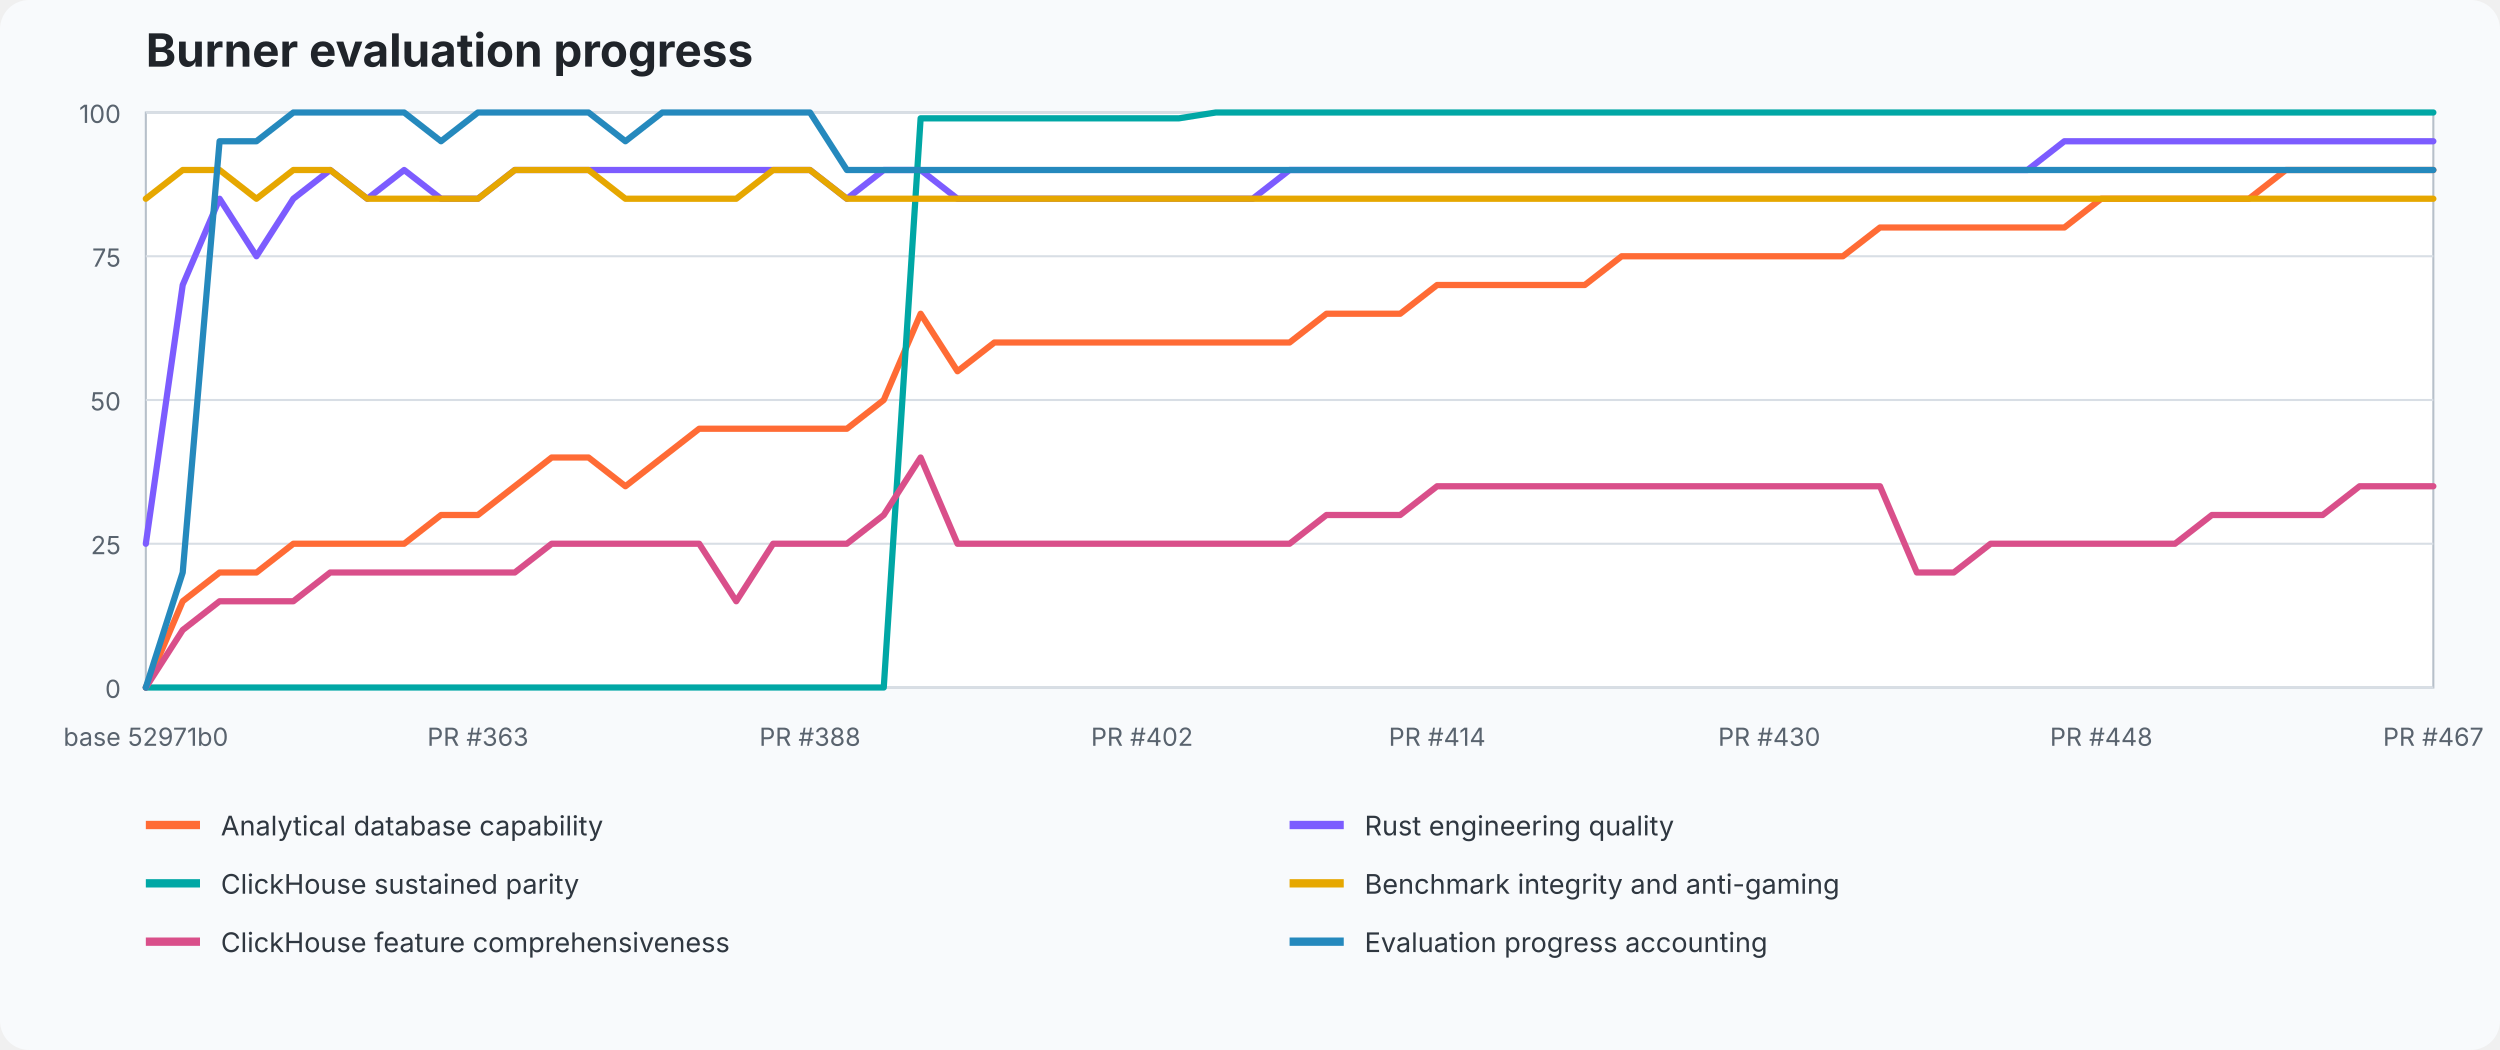
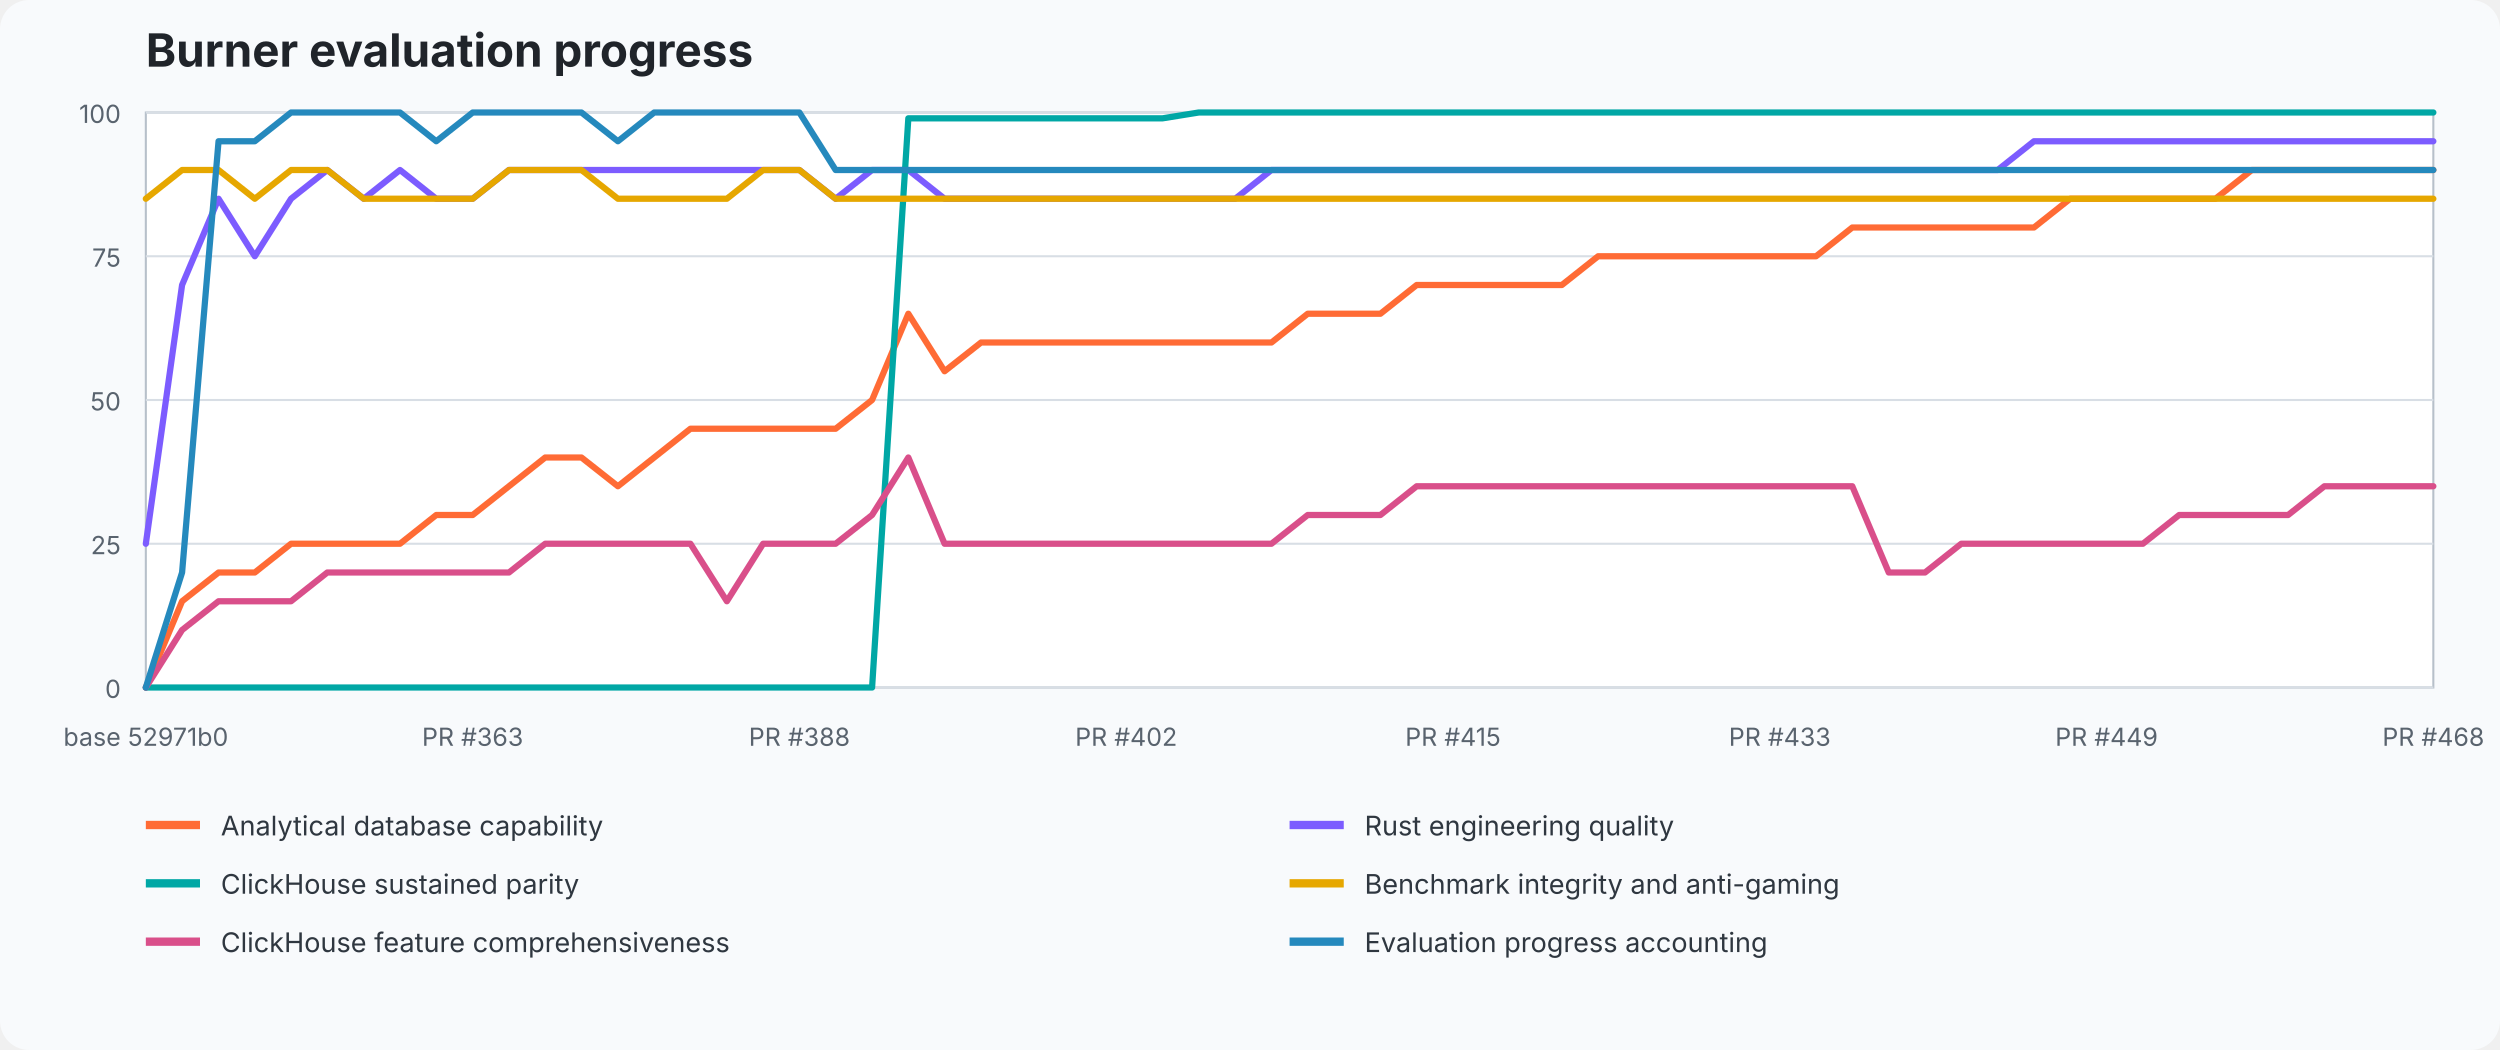
<svg xmlns="http://www.w3.org/2000/svg" width="1200" height="504" viewBox="0 0 1200 504" role="img" aria-labelledby="title desc">
  <style>text{font-family:ui-sans-serif,system-ui,-apple-system,BlinkMacSystemFont,"Segoe UI",sans-serif}.title{font-size:22px;font-weight:700;fill:#20242a}.axis{font-size:12px;fill:#59636e}.legend{font-size:13px;fill:#2f3740}.grid{stroke:#d8dee5;stroke-width:1}.plot{fill:#fff;stroke:#b7c0ca}</style>
  <rect width="100%" height="100%" fill="#f8fafc" rx="14" />
  <text x="70" y="32" class="title">Burner evaluation progress</text>
  <rect x="70" y="54" width="1098" height="276" class="plot" />
  <line x1="70" y1="330" x2="1168" y2="330" class="grid" />
  <text x="58" y="335" text-anchor="end" class="axis">0</text>
  <line x1="70" y1="261" x2="1168" y2="261" class="grid" />
  <text x="58" y="266" text-anchor="end" class="axis">25</text>
  <line x1="70" y1="192" x2="1168" y2="192" class="grid" />
  <text x="58" y="197" text-anchor="end" class="axis">50</text>
  <line x1="70" y1="123" x2="1168" y2="123" class="grid" />
  <text x="58" y="128" text-anchor="end" class="axis">75</text>
  <line x1="70" y1="54" x2="1168" y2="54" class="grid" />
  <text x="58" y="59" text-anchor="end" class="axis">100</text>
-   <polyline points="70.0,330.0 87.7,288.6 105.4,274.8 123.1,274.8 140.8,261.0 158.5,261.0 176.3,261.0 194.0,261.0 211.7,247.2 229.4,247.2 247.1,233.4 264.8,219.6 282.5,219.6 300.2,233.4 317.9,219.6 335.6,205.8 353.4,205.8 371.1,205.8 388.8,205.8 406.5,205.8 424.2,192.0 441.9,150.6 459.6,178.2 477.3,164.4 495.0,164.4 512.7,164.4 530.5,164.4 548.2,164.4 565.9,164.4 583.6,164.4 601.3,164.4 619.0,164.4 636.7,150.6 654.4,150.6 672.1,150.6 689.8,136.8 707.5,136.8 725.3,136.8 743.0,136.8 760.7,136.8 778.4,123.0 796.1,123.0 813.8,123.0 831.5,123.0 849.2,123.0 866.9,123.0 884.6,123.0 902.4,109.2 920.1,109.2 937.8,109.2 955.5,109.2 973.2,109.2 990.9,109.2 1008.6,95.4 1026.3,95.4 1044.0,95.4 1061.7,95.4 1079.5,95.4 1097.2,81.6 1114.9,81.6 1132.6,81.6 1150.3,81.6 1168.0,81.6" fill="none" stroke="#ff6b35" stroke-width="3" stroke-linejoin="round" stroke-linecap="round" />
-   <polyline points="70.0,261.0 87.7,136.8 105.4,95.4 123.1,123.0 140.8,95.4 158.5,81.6 176.3,95.4 194.0,81.6 211.7,95.4 229.4,95.4 247.1,81.6 264.8,81.6 282.5,81.6 300.2,81.6 317.9,81.6 335.6,81.6 353.4,81.6 371.1,81.6 388.8,81.6 406.5,95.4 424.2,81.6 441.9,81.6 459.6,95.4 477.3,95.4 495.0,95.4 512.7,95.4 530.5,95.4 548.2,95.4 565.9,95.4 583.6,95.4 601.3,95.4 619.0,81.6 636.7,81.6 654.4,81.6 672.1,81.6 689.8,81.6 707.5,81.6 725.3,81.6 743.0,81.6 760.7,81.6 778.4,81.6 796.1,81.6 813.8,81.6 831.5,81.6 849.2,81.6 866.9,81.6 884.6,81.6 902.4,81.6 920.1,81.6 937.8,81.6 955.5,81.6 973.2,81.6 990.9,67.8 1008.6,67.8 1026.3,67.8 1044.0,67.8 1061.7,67.8 1079.5,67.8 1097.2,67.8 1114.9,67.8 1132.6,67.8 1150.3,67.8 1168.0,67.8" fill="none" stroke="#7c5cff" stroke-width="3" stroke-linejoin="round" stroke-linecap="round" />
-   <polyline points="70.0,330.0 87.7,330.0 105.4,330.0 123.1,330.0 140.8,330.0 158.5,330.0 176.3,330.0 194.0,330.0 211.7,330.0 229.4,330.0 247.1,330.0 264.8,330.0 282.5,330.0 300.2,330.0 317.9,330.0 335.6,330.0 353.4,330.0 371.1,330.0 388.8,330.0 406.5,330.0 424.2,330.0 441.9,56.8 459.6,56.8 477.3,56.8 495.0,56.8 512.7,56.8 530.5,56.8 548.2,56.8 565.9,56.8 583.6,54.0 601.3,54.0 619.0,54.0 636.7,54.0 654.4,54.0 672.1,54.0 689.8,54.0 707.5,54.0 725.3,54.0 743.0,54.0 760.7,54.0 778.4,54.0 796.1,54.0 813.8,54.0 831.5,54.0 849.2,54.0 866.9,54.0 884.6,54.0 902.4,54.0 920.1,54.0 937.8,54.0 955.5,54.0 973.2,54.0 990.9,54.0 1008.6,54.0 1026.3,54.0 1044.0,54.0 1061.7,54.0 1079.5,54.0 1097.2,54.0 1114.9,54.0 1132.6,54.0 1150.3,54.0 1168.0,54.0" fill="none" stroke="#00a7a5" stroke-width="3" stroke-linejoin="round" stroke-linecap="round" />
-   <polyline points="70.0,95.4 87.7,81.6 105.4,81.6 123.1,95.4 140.8,81.6 158.5,81.6 176.3,95.4 194.0,95.4 211.7,95.4 229.4,95.4 247.1,81.6 264.8,81.6 282.5,81.6 300.2,95.4 317.9,95.4 335.6,95.4 353.4,95.4 371.1,81.6 388.8,81.6 406.5,95.4 424.2,95.4 441.9,95.4 459.6,95.4 477.3,95.4 495.0,95.4 512.7,95.4 530.5,95.4 548.2,95.4 565.9,95.4 583.6,95.4 601.3,95.4 619.0,95.4 636.7,95.4 654.4,95.4 672.1,95.4 689.8,95.4 707.5,95.4 725.3,95.4 743.0,95.4 760.7,95.4 778.4,95.4 796.1,95.4 813.8,95.4 831.5,95.4 849.2,95.4 866.9,95.4 884.6,95.4 902.4,95.4 920.1,95.4 937.8,95.4 955.5,95.4 973.2,95.4 990.9,95.4 1008.6,95.4 1026.3,95.4 1044.0,95.4 1061.7,95.4 1079.5,95.4 1097.2,95.4 1114.9,95.4 1132.6,95.4 1150.3,95.4 1168.0,95.4" fill="none" stroke="#e6a700" stroke-width="3" stroke-linejoin="round" stroke-linecap="round" />
-   <polyline points="70.0,330.0 87.7,302.4 105.4,288.6 123.1,288.6 140.8,288.6 158.5,274.8 176.3,274.8 194.0,274.8 211.7,274.8 229.4,274.8 247.1,274.8 264.8,261.0 282.5,261.0 300.2,261.0 317.9,261.0 335.6,261.0 353.4,288.6 371.1,261.0 388.8,261.0 406.5,261.0 424.2,247.2 441.9,219.6 459.6,261.0 477.3,261.0 495.0,261.0 512.7,261.0 530.5,261.0 548.2,261.0 565.9,261.0 583.6,261.0 601.3,261.0 619.0,261.0 636.7,247.2 654.4,247.2 672.1,247.2 689.8,233.4 707.5,233.4 725.3,233.4 743.0,233.4 760.7,233.4 778.4,233.4 796.1,233.4 813.8,233.4 831.5,233.4 849.2,233.4 866.9,233.4 884.6,233.4 902.4,233.4 920.1,274.8 937.8,274.8 955.5,261.0 973.2,261.0 990.9,261.0 1008.6,261.0 1026.3,261.0 1044.0,261.0 1061.7,247.2 1079.5,247.2 1097.2,247.2 1114.9,247.2 1132.6,233.4 1150.3,233.4 1168.0,233.4" fill="none" stroke="#d94f8a" stroke-width="3" stroke-linejoin="round" stroke-linecap="round" />
-   <polyline points="70.0,330.0 87.7,274.8 105.4,67.8 123.1,67.8 140.8,54.0 158.5,54.0 176.3,54.0 194.0,54.0 211.7,67.8 229.4,54.0 247.1,54.0 264.8,54.0 282.5,54.0 300.2,67.8 317.9,54.0 335.6,54.0 353.4,54.0 371.1,54.0 388.8,54.0 406.5,81.6 424.2,81.6 441.9,81.6 459.6,81.6 477.3,81.6 495.0,81.6 512.7,81.6 530.5,81.6 548.2,81.6 565.9,81.6 583.6,81.6 601.3,81.6 619.0,81.6 636.7,81.6 654.4,81.6 672.1,81.6 689.8,81.6 707.5,81.6 725.3,81.6 743.0,81.6 760.7,81.6 778.4,81.6 796.1,81.6 813.8,81.6 831.5,81.6 849.2,81.6 866.9,81.6 884.6,81.6 902.4,81.6 920.1,81.6 937.8,81.6 955.5,81.6 973.2,81.6 990.9,81.6 1008.6,81.6 1026.3,81.6 1044.0,81.6 1061.7,81.6 1079.5,81.6 1097.2,81.6 1114.9,81.6 1132.6,81.6 1150.3,81.6 1168.0,81.6" fill="none" stroke="#2589bd" stroke-width="3" stroke-linejoin="round" stroke-linecap="round" />
+   <polyline points="70.0,330.0 87.4,288.6 104.9,274.8 122.3,274.8 139.7,261.0 157.1,261.0 174.6,261.0 192.0,261.0 209.4,247.2 226.9,247.2 244.3,233.4 261.7,219.6 279.1,219.6 296.6,233.4 314.0,219.6 331.4,205.8 348.9,205.8 366.3,205.8 383.7,205.8 401.1,205.8 418.6,192.0 436.0,150.6 453.4,178.2 470.9,164.4 488.3,164.4 505.7,164.4 523.1,164.4 540.6,164.4 558.0,164.4 575.4,164.4 592.9,164.4 610.3,164.4 627.7,150.6 645.1,150.6 662.6,150.6 680.0,136.8 697.4,136.8 714.9,136.8 732.3,136.8 749.7,136.8 767.1,123.0 784.6,123.0 802.0,123.0 819.4,123.0 836.9,123.0 854.3,123.0 871.7,123.0 889.1,109.2 906.6,109.2 924.0,109.2 941.4,109.2 958.9,109.2 976.3,109.2 993.7,95.4 1011.1,95.4 1028.6,95.4 1046.0,95.4 1063.4,95.4 1080.9,81.6 1098.3,81.6 1115.7,81.6 1133.1,81.6 1150.6,81.6 1168.0,81.6" fill="none" stroke="#ff6b35" stroke-width="3" stroke-linejoin="round" stroke-linecap="round" />
+   <polyline points="70.0,261.0 87.4,136.8 104.9,95.4 122.3,123.0 139.7,95.4 157.1,81.6 174.6,95.4 192.0,81.6 209.4,95.4 226.9,95.4 244.3,81.6 261.7,81.6 279.1,81.6 296.6,81.6 314.0,81.6 331.4,81.6 348.9,81.6 366.3,81.6 383.7,81.6 401.1,95.4 418.6,81.6 436.0,81.6 453.4,95.4 470.9,95.4 488.3,95.4 505.7,95.4 523.1,95.4 540.6,95.4 558.0,95.4 575.4,95.4 592.9,95.4 610.3,81.6 627.7,81.6 645.1,81.6 662.6,81.6 680.0,81.6 697.4,81.6 714.9,81.6 732.3,81.6 749.7,81.6 767.1,81.6 784.6,81.6 802.0,81.6 819.4,81.6 836.9,81.6 854.3,81.6 871.7,81.6 889.1,81.6 906.6,81.6 924.0,81.6 941.4,81.6 958.9,81.6 976.3,67.8 993.7,67.8 1011.1,67.8 1028.6,67.8 1046.0,67.8 1063.4,67.8 1080.9,67.8 1098.3,67.8 1115.7,67.8 1133.1,67.8 1150.6,67.8 1168.0,67.8" fill="none" stroke="#7c5cff" stroke-width="3" stroke-linejoin="round" stroke-linecap="round" />
+   <polyline points="70.0,330.0 87.4,330.0 104.9,330.0 122.3,330.0 139.7,330.0 157.1,330.0 174.6,330.0 192.0,330.0 209.4,330.0 226.9,330.0 244.3,330.0 261.7,330.0 279.1,330.0 296.6,330.0 314.0,330.0 331.4,330.0 348.9,330.0 366.3,330.0 383.7,330.0 401.1,330.0 418.6,330.0 436.0,56.8 453.4,56.8 470.9,56.8 488.3,56.8 505.7,56.8 523.1,56.8 540.6,56.8 558.0,56.8 575.4,54.0 592.9,54.0 610.3,54.0 627.7,54.0 645.1,54.0 662.6,54.0 680.0,54.0 697.4,54.0 714.9,54.0 732.3,54.0 749.7,54.0 767.1,54.0 784.6,54.0 802.0,54.0 819.4,54.0 836.9,54.0 854.3,54.0 871.7,54.0 889.1,54.0 906.6,54.0 924.0,54.0 941.4,54.0 958.9,54.0 976.3,54.0 993.7,54.0 1011.1,54.0 1028.6,54.0 1046.0,54.0 1063.4,54.0 1080.9,54.0 1098.3,54.0 1115.7,54.0 1133.1,54.0 1150.6,54.0 1168.0,54.0" fill="none" stroke="#00a7a5" stroke-width="3" stroke-linejoin="round" stroke-linecap="round" />
+   <polyline points="70.0,95.4 87.4,81.6 104.9,81.6 122.3,95.4 139.7,81.6 157.1,81.6 174.6,95.4 192.0,95.4 209.4,95.4 226.9,95.4 244.3,81.6 261.7,81.6 279.1,81.6 296.6,95.4 314.0,95.4 331.4,95.4 348.9,95.4 366.3,81.6 383.7,81.6 401.1,95.4 418.6,95.4 436.0,95.4 453.4,95.4 470.9,95.4 488.3,95.4 505.7,95.4 523.1,95.4 540.6,95.4 558.0,95.4 575.4,95.4 592.9,95.4 610.3,95.4 627.7,95.4 645.1,95.4 662.6,95.4 680.0,95.4 697.4,95.4 714.9,95.4 732.3,95.4 749.7,95.4 767.1,95.4 784.6,95.4 802.0,95.4 819.4,95.4 836.9,95.4 854.3,95.4 871.7,95.4 889.1,95.4 906.6,95.4 924.0,95.4 941.4,95.4 958.9,95.4 976.3,95.4 993.7,95.4 1011.1,95.4 1028.6,95.4 1046.0,95.4 1063.4,95.4 1080.9,95.4 1098.3,95.4 1115.7,95.4 1133.1,95.4 1150.6,95.4 1168.0,95.4" fill="none" stroke="#e6a700" stroke-width="3" stroke-linejoin="round" stroke-linecap="round" />
+   <polyline points="70.0,330.0 87.4,302.4 104.9,288.6 122.3,288.6 139.7,288.6 157.1,274.8 174.6,274.8 192.0,274.8 209.4,274.8 226.9,274.8 244.3,274.8 261.7,261.0 279.1,261.0 296.6,261.0 314.0,261.0 331.4,261.0 348.9,288.6 366.3,261.0 383.7,261.0 401.1,261.0 418.6,247.2 436.0,219.6 453.4,261.0 470.9,261.0 488.3,261.0 505.7,261.0 523.1,261.0 540.6,261.0 558.0,261.0 575.4,261.0 592.9,261.0 610.3,261.0 627.7,247.2 645.1,247.2 662.6,247.2 680.0,233.4 697.4,233.4 714.9,233.4 732.3,233.4 749.7,233.4 767.1,233.4 784.6,233.4 802.0,233.4 819.4,233.4 836.9,233.4 854.3,233.4 871.7,233.4 889.1,233.4 906.6,274.8 924.0,274.8 941.4,261.0 958.9,261.0 976.3,261.0 993.7,261.0 1011.1,261.0 1028.6,261.0 1046.0,247.2 1063.4,247.2 1080.9,247.2 1098.3,247.2 1115.7,233.4 1133.1,233.4 1150.6,233.4 1168.0,233.4" fill="none" stroke="#d94f8a" stroke-width="3" stroke-linejoin="round" stroke-linecap="round" />
+   <polyline points="70.0,330.0 87.4,274.8 104.9,67.8 122.3,67.8 139.7,54.0 157.1,54.0 174.6,54.0 192.0,54.0 209.4,67.8 226.9,54.0 244.3,54.0 261.7,54.0 279.1,54.0 296.6,67.8 314.0,54.0 331.4,54.0 348.9,54.0 366.3,54.0 383.7,54.0 401.1,81.6 418.6,81.6 436.0,81.6 453.4,81.6 470.9,81.6 488.3,81.6 505.7,81.6 523.1,81.6 540.6,81.6 558.0,81.6 575.4,81.6 592.9,81.6 610.3,81.6 627.7,81.6 645.1,81.6 662.6,81.6 680.0,81.6 697.4,81.6 714.9,81.6 732.3,81.6 749.7,81.6 767.1,81.6 784.6,81.6 802.0,81.6 819.4,81.6 836.9,81.6 854.3,81.6 871.7,81.6 889.1,81.6 906.6,81.6 924.0,81.6 941.4,81.6 958.9,81.6 976.3,81.6 993.7,81.6 1011.1,81.6 1028.6,81.6 1046.0,81.6 1063.4,81.6 1080.9,81.6 1098.3,81.6 1115.7,81.6 1133.1,81.6 1150.6,81.6 1168.0,81.6" fill="none" stroke="#2589bd" stroke-width="3" stroke-linejoin="round" stroke-linecap="round" />
  <text x="70" y="358" text-anchor="middle" class="axis">base 52971b0</text>
-   <text x="229.387" y="358" text-anchor="middle" class="axis">PR #363</text>
-   <text x="388.774" y="358" text-anchor="middle" class="axis">PR #388</text>
-   <text x="548.161" y="358" text-anchor="middle" class="axis">PR #402</text>
-   <text x="689.839" y="358" text-anchor="middle" class="axis">PR #414</text>
-   <text x="849.226" y="358" text-anchor="middle" class="axis">PR #430</text>
-   <text x="1008.613" y="358" text-anchor="middle" class="axis">PR #448</text>
-   <text x="1168" y="358" text-anchor="middle" class="axis">PR #467</text>
+   <text x="226.857" y="358" text-anchor="middle" class="axis">PR #363</text>
+   <text x="383.714" y="358" text-anchor="middle" class="axis">PR #388</text>
+   <text x="540.571" y="358" text-anchor="middle" class="axis">PR #402</text>
+   <text x="697.429" y="358" text-anchor="middle" class="axis">PR #415</text>
+   <text x="854.286" y="358" text-anchor="middle" class="axis">PR #433</text>
+   <text x="1011.143" y="358" text-anchor="middle" class="axis">PR #449</text>
+   <text x="1168" y="358" text-anchor="middle" class="axis">PR #468</text>
  <line x1="70" y1="396" x2="96" y2="396" stroke="#ff6b35" stroke-width="4" />
  <text x="106" y="401" class="legend">Analytical database capability</text>
  <line x1="619" y1="396" x2="645" y2="396" stroke="#7c5cff" stroke-width="4" />
  <text x="655" y="401" class="legend">Rust engineering quality</text>
  <line x1="70" y1="424" x2="96" y2="424" stroke="#00a7a5" stroke-width="4" />
  <text x="106" y="429" class="legend">ClickHouse sustained parity</text>
  <line x1="619" y1="424" x2="645" y2="424" stroke="#e6a700" stroke-width="4" />
  <text x="655" y="429" class="legend">Benchmark integrity and anti-gaming</text>
  <line x1="70" y1="452" x2="96" y2="452" stroke="#d94f8a" stroke-width="4" />
  <text x="106" y="457" class="legend">ClickHouse feature comprehensiveness</text>
  <line x1="619" y1="452" x2="645" y2="452" stroke="#2589bd" stroke-width="4" />
  <text x="655" y="457" class="legend">Evaluation progress accounting</text>
</svg>
